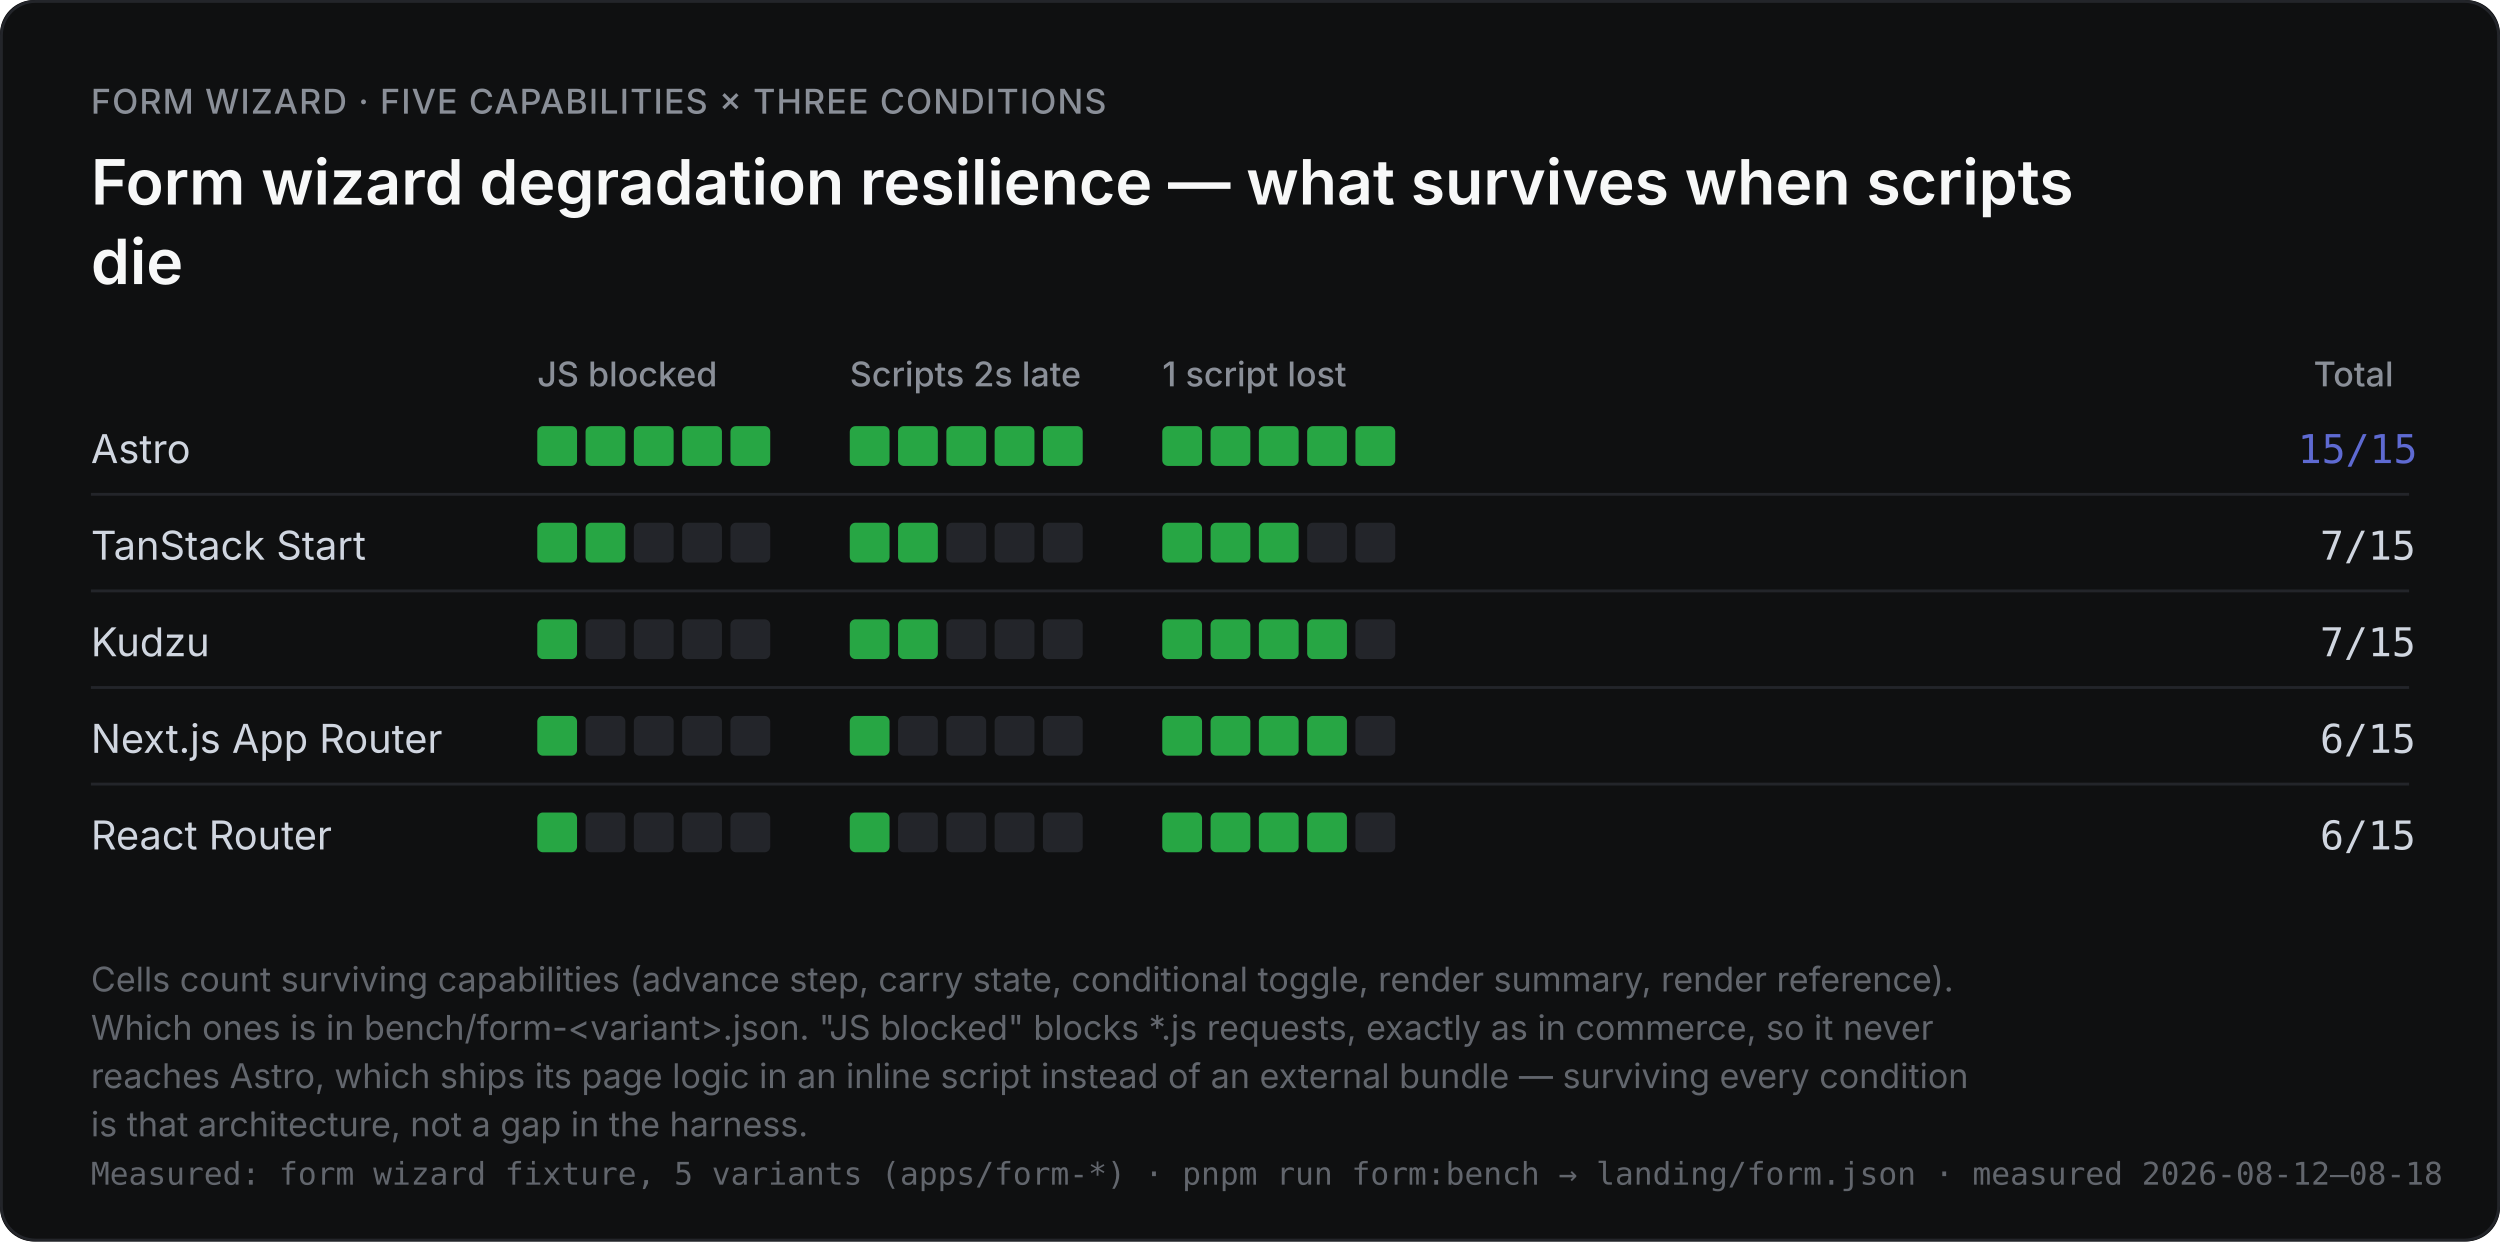
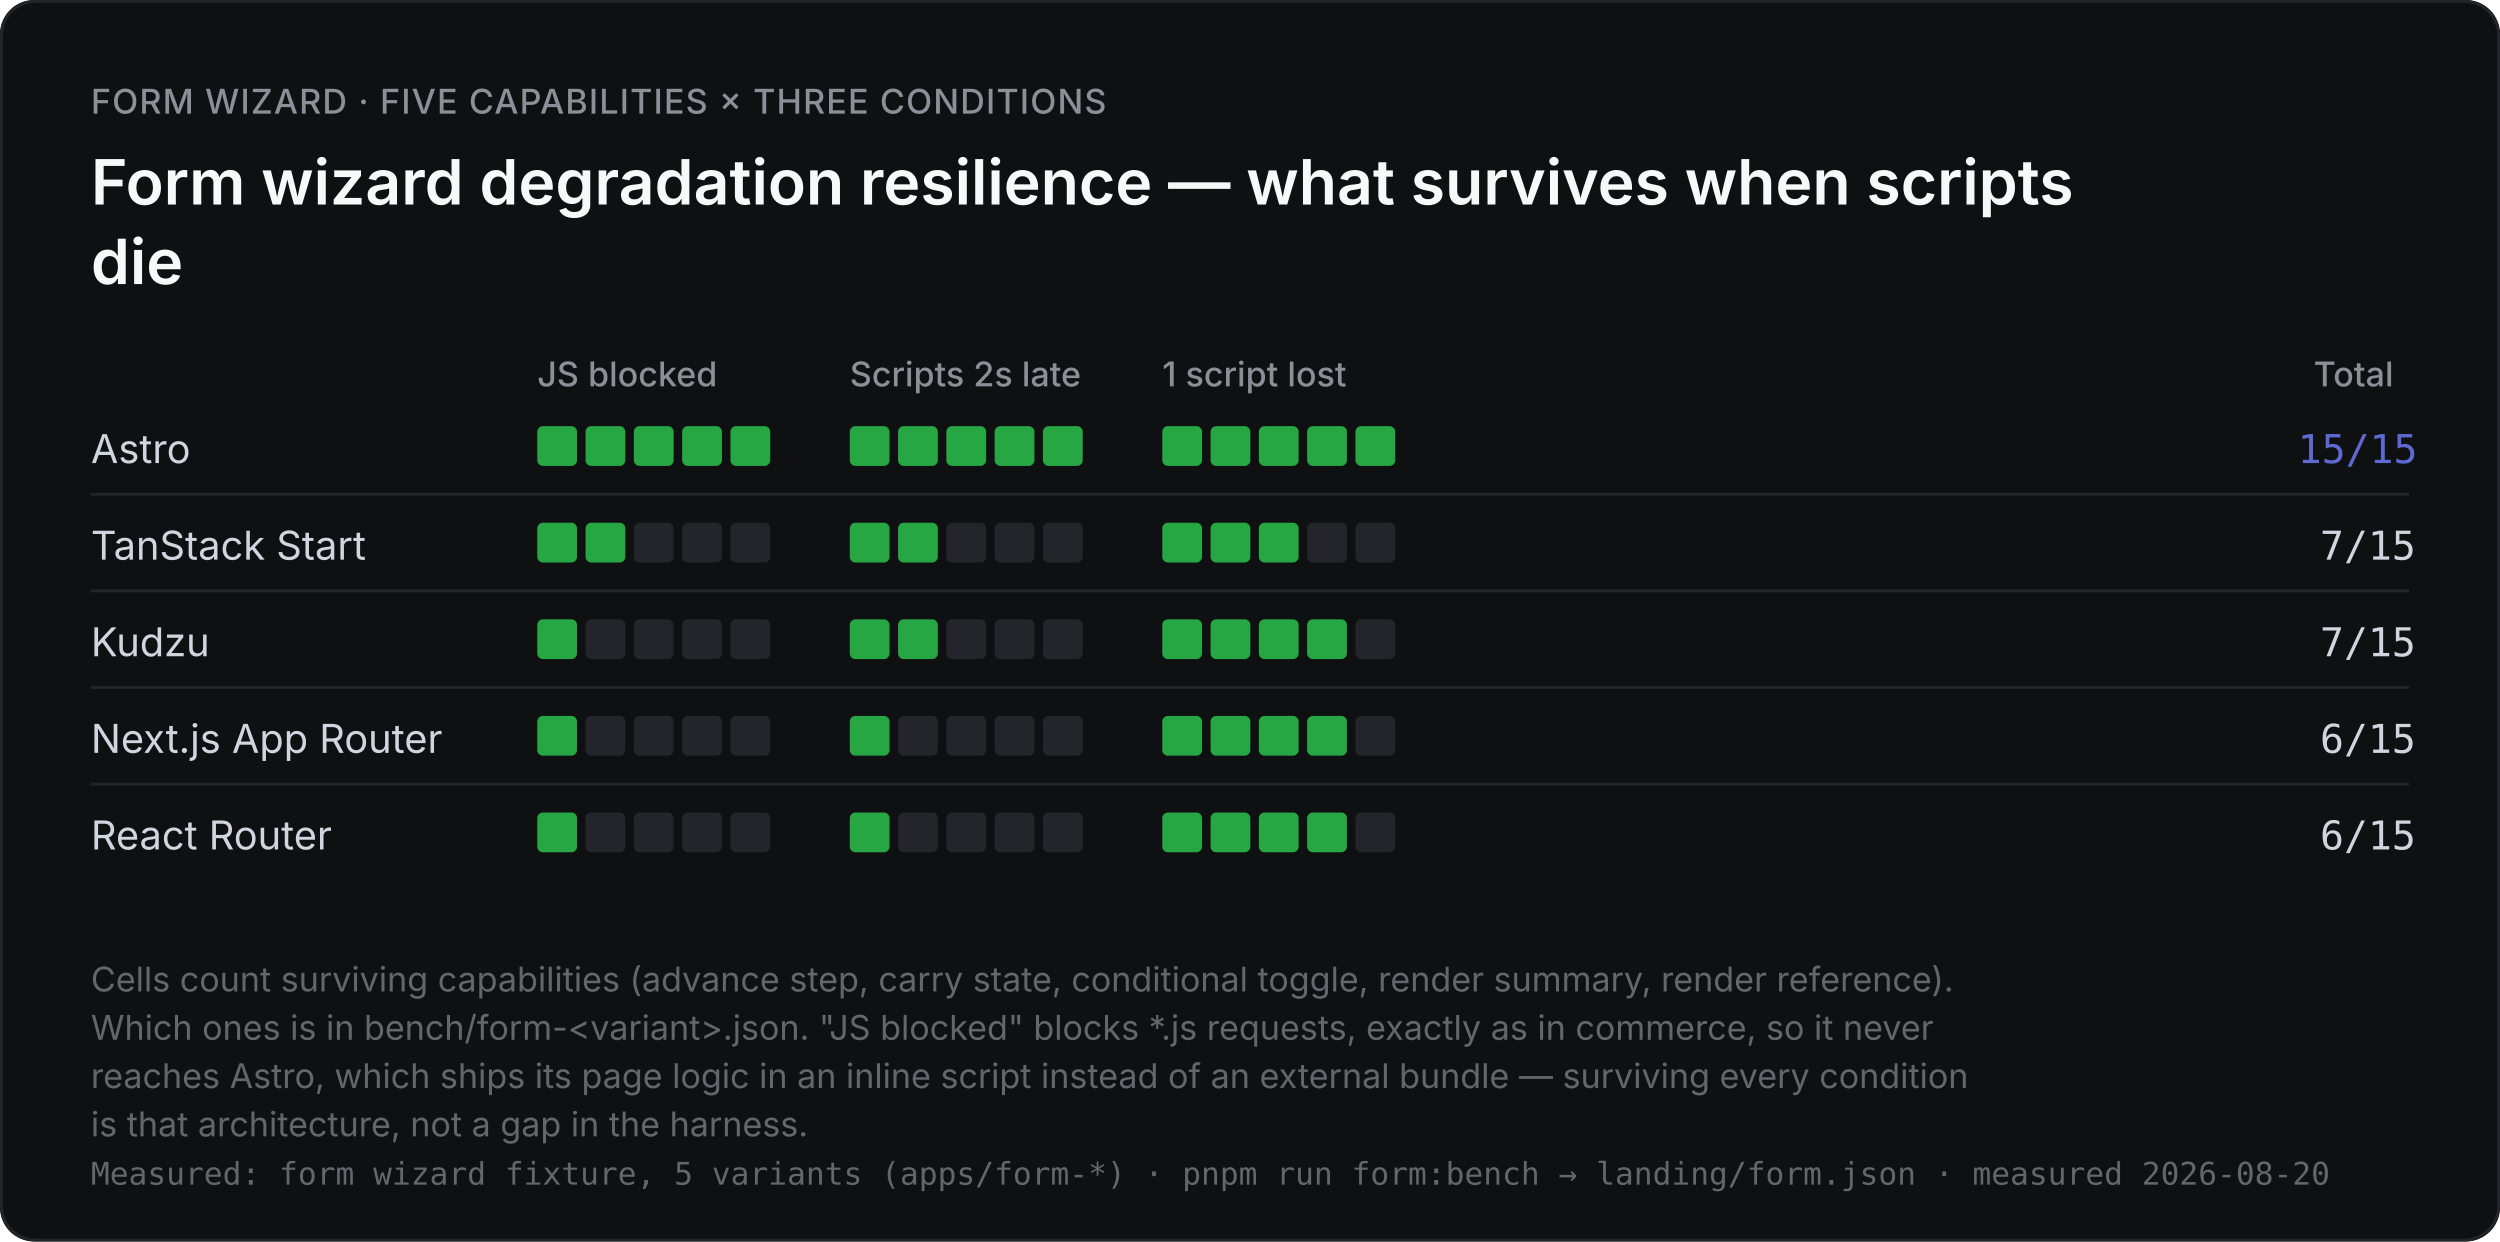
<svg xmlns="http://www.w3.org/2000/svg" width="880" height="437" viewBox="0 0 880 437" role="img" aria-label="Form wizard degradation resilience — what survives when scripts die">
  <rect x="0" y="0" width="880" height="437" rx="12" fill="#010102" />
  <rect x="0.5" y="0.5" width="879" height="436" rx="12" fill="#0f1011" stroke="#23252a" stroke-width="1" />
  <text x="32" y="40" font-family="-apple-system, BlinkMacSystemFont, 'SF Pro Display', 'Segoe UI', Inter, Roboto, sans-serif" font-size="12" font-weight="500" fill="#8a8f98" letter-spacing="0.4">FORM WIZARD · FIVE CAPABILITIES × THREE CONDITIONS</text>
  <text x="32" y="72" font-family="-apple-system, BlinkMacSystemFont, 'SF Pro Display', 'Segoe UI', Inter, Roboto, sans-serif" font-size="22" font-weight="600" fill="#f7f8f8">Form wizard degradation resilience — what survives when scripts</text>
  <text x="32" y="100" font-family="-apple-system, BlinkMacSystemFont, 'SF Pro Display', 'Segoe UI', Inter, Roboto, sans-serif" font-size="22" font-weight="600" fill="#f7f8f8">die</text>
  <text x="189.12" y="136" font-family="-apple-system, BlinkMacSystemFont, 'SF Pro Display', 'Segoe UI', Inter, Roboto, sans-serif" font-size="12" font-weight="500" fill="#8a8f98">JS blocked</text>
  <text x="299.12" y="136" font-family="-apple-system, BlinkMacSystemFont, 'SF Pro Display', 'Segoe UI', Inter, Roboto, sans-serif" font-size="12" font-weight="500" fill="#8a8f98">Scripts 2s late</text>
  <text x="409.12" y="136" font-family="-apple-system, BlinkMacSystemFont, 'SF Pro Display', 'Segoe UI', Inter, Roboto, sans-serif" font-size="12" font-weight="500" fill="#8a8f98">1 script lost</text>
  <text x="32" y="163" font-family="-apple-system, BlinkMacSystemFont, 'SF Pro Display', 'Segoe UI', Inter, Roboto, sans-serif" font-size="14" font-weight="400" fill="#d0d6e0">Astro</text>
  <rect x="189.12" y="150" width="14" height="14" rx="2" fill="#27a644" />
  <rect x="206.12" y="150" width="14" height="14" rx="2" fill="#27a644" />
  <rect x="223.12" y="150" width="14" height="14" rx="2" fill="#27a644" />
  <rect x="240.12" y="150" width="14" height="14" rx="2" fill="#27a644" />
  <rect x="257.12" y="150" width="14" height="14" rx="2" fill="#27a644" />
  <rect x="299.12" y="150" width="14" height="14" rx="2" fill="#27a644" />
  <rect x="316.12" y="150" width="14" height="14" rx="2" fill="#27a644" />
  <rect x="333.12" y="150" width="14" height="14" rx="2" fill="#27a644" />
  <rect x="350.12" y="150" width="14" height="14" rx="2" fill="#27a644" />
  <rect x="367.12" y="150" width="14" height="14" rx="2" fill="#27a644" />
  <rect x="409.12" y="150" width="14" height="14" rx="2" fill="#27a644" />
  <rect x="426.12" y="150" width="14" height="14" rx="2" fill="#27a644" />
  <rect x="443.12" y="150" width="14" height="14" rx="2" fill="#27a644" />
  <rect x="460.12" y="150" width="14" height="14" rx="2" fill="#27a644" />
  <rect x="477.12" y="150" width="14" height="14" rx="2" fill="#27a644" />
  <text x="808.8" y="163" font-family="ui-monospace, SFMono-Regular, 'SF Mono', Menlo, monospace" font-size="14" font-weight="400" fill="#5e6ad2">15/15</text>
  <line x1="32" y1="174" x2="848" y2="174" stroke="#23252a" stroke-width="1" />
  <text x="32" y="197" font-family="-apple-system, BlinkMacSystemFont, 'SF Pro Display', 'Segoe UI', Inter, Roboto, sans-serif" font-size="14" font-weight="400" fill="#d0d6e0">TanStack Start</text>
  <rect x="189.12" y="184" width="14" height="14" rx="2" fill="#27a644" />
  <rect x="206.12" y="184" width="14" height="14" rx="2" fill="#27a644" />
  <rect x="223.12" y="184" width="14" height="14" rx="2" fill="#23252a" />
  <rect x="240.12" y="184" width="14" height="14" rx="2" fill="#23252a" />
  <rect x="257.12" y="184" width="14" height="14" rx="2" fill="#23252a" />
  <rect x="299.12" y="184" width="14" height="14" rx="2" fill="#27a644" />
  <rect x="316.12" y="184" width="14" height="14" rx="2" fill="#27a644" />
  <rect x="333.12" y="184" width="14" height="14" rx="2" fill="#23252a" />
  <rect x="350.12" y="184" width="14" height="14" rx="2" fill="#23252a" />
  <rect x="367.12" y="184" width="14" height="14" rx="2" fill="#23252a" />
  <rect x="409.12" y="184" width="14" height="14" rx="2" fill="#27a644" />
  <rect x="426.12" y="184" width="14" height="14" rx="2" fill="#27a644" />
  <rect x="443.12" y="184" width="14" height="14" rx="2" fill="#27a644" />
  <rect x="460.12" y="184" width="14" height="14" rx="2" fill="#23252a" />
  <rect x="477.12" y="184" width="14" height="14" rx="2" fill="#23252a" />
  <text x="816.64" y="197" font-family="ui-monospace, SFMono-Regular, 'SF Mono', Menlo, monospace" font-size="14" font-weight="400" fill="#d0d6e0">7/15</text>
  <line x1="32" y1="208" x2="848" y2="208" stroke="#23252a" stroke-width="1" />
  <text x="32" y="231" font-family="-apple-system, BlinkMacSystemFont, 'SF Pro Display', 'Segoe UI', Inter, Roboto, sans-serif" font-size="14" font-weight="400" fill="#d0d6e0">Kudzu</text>
  <rect x="189.12" y="218" width="14" height="14" rx="2" fill="#27a644" />
  <rect x="206.12" y="218" width="14" height="14" rx="2" fill="#23252a" />
  <rect x="223.12" y="218" width="14" height="14" rx="2" fill="#23252a" />
  <rect x="240.12" y="218" width="14" height="14" rx="2" fill="#23252a" />
  <rect x="257.12" y="218" width="14" height="14" rx="2" fill="#23252a" />
  <rect x="299.12" y="218" width="14" height="14" rx="2" fill="#27a644" />
  <rect x="316.12" y="218" width="14" height="14" rx="2" fill="#27a644" />
  <rect x="333.12" y="218" width="14" height="14" rx="2" fill="#23252a" />
  <rect x="350.12" y="218" width="14" height="14" rx="2" fill="#23252a" />
  <rect x="367.12" y="218" width="14" height="14" rx="2" fill="#23252a" />
  <rect x="409.12" y="218" width="14" height="14" rx="2" fill="#27a644" />
  <rect x="426.12" y="218" width="14" height="14" rx="2" fill="#27a644" />
  <rect x="443.12" y="218" width="14" height="14" rx="2" fill="#27a644" />
  <rect x="460.12" y="218" width="14" height="14" rx="2" fill="#27a644" />
  <rect x="477.12" y="218" width="14" height="14" rx="2" fill="#23252a" />
  <text x="816.64" y="231" font-family="ui-monospace, SFMono-Regular, 'SF Mono', Menlo, monospace" font-size="14" font-weight="400" fill="#d0d6e0">7/15</text>
  <line x1="32" y1="242" x2="848" y2="242" stroke="#23252a" stroke-width="1" />
  <text x="32" y="265" font-family="-apple-system, BlinkMacSystemFont, 'SF Pro Display', 'Segoe UI', Inter, Roboto, sans-serif" font-size="14" font-weight="400" fill="#d0d6e0">Next.js App Router</text>
  <rect x="189.12" y="252" width="14" height="14" rx="2" fill="#27a644" />
  <rect x="206.12" y="252" width="14" height="14" rx="2" fill="#23252a" />
  <rect x="223.12" y="252" width="14" height="14" rx="2" fill="#23252a" />
  <rect x="240.12" y="252" width="14" height="14" rx="2" fill="#23252a" />
  <rect x="257.12" y="252" width="14" height="14" rx="2" fill="#23252a" />
  <rect x="299.12" y="252" width="14" height="14" rx="2" fill="#27a644" />
  <rect x="316.12" y="252" width="14" height="14" rx="2" fill="#23252a" />
  <rect x="333.12" y="252" width="14" height="14" rx="2" fill="#23252a" />
  <rect x="350.12" y="252" width="14" height="14" rx="2" fill="#23252a" />
  <rect x="367.12" y="252" width="14" height="14" rx="2" fill="#23252a" />
  <rect x="409.12" y="252" width="14" height="14" rx="2" fill="#27a644" />
  <rect x="426.12" y="252" width="14" height="14" rx="2" fill="#27a644" />
  <rect x="443.12" y="252" width="14" height="14" rx="2" fill="#27a644" />
  <rect x="460.12" y="252" width="14" height="14" rx="2" fill="#27a644" />
  <rect x="477.12" y="252" width="14" height="14" rx="2" fill="#23252a" />
  <text x="816.64" y="265" font-family="ui-monospace, SFMono-Regular, 'SF Mono', Menlo, monospace" font-size="14" font-weight="400" fill="#d0d6e0">6/15</text>
  <line x1="32" y1="276" x2="848" y2="276" stroke="#23252a" stroke-width="1" />
  <text x="32" y="299" font-family="-apple-system, BlinkMacSystemFont, 'SF Pro Display', 'Segoe UI', Inter, Roboto, sans-serif" font-size="14" font-weight="400" fill="#d0d6e0">React Router</text>
  <rect x="189.12" y="286" width="14" height="14" rx="2" fill="#27a644" />
  <rect x="206.12" y="286" width="14" height="14" rx="2" fill="#23252a" />
  <rect x="223.12" y="286" width="14" height="14" rx="2" fill="#23252a" />
  <rect x="240.12" y="286" width="14" height="14" rx="2" fill="#23252a" />
  <rect x="257.12" y="286" width="14" height="14" rx="2" fill="#23252a" />
  <rect x="299.12" y="286" width="14" height="14" rx="2" fill="#27a644" />
  <rect x="316.12" y="286" width="14" height="14" rx="2" fill="#23252a" />
  <rect x="333.12" y="286" width="14" height="14" rx="2" fill="#23252a" />
  <rect x="350.12" y="286" width="14" height="14" rx="2" fill="#23252a" />
  <rect x="367.12" y="286" width="14" height="14" rx="2" fill="#23252a" />
  <rect x="409.12" y="286" width="14" height="14" rx="2" fill="#27a644" />
  <rect x="426.12" y="286" width="14" height="14" rx="2" fill="#27a644" />
  <rect x="443.12" y="286" width="14" height="14" rx="2" fill="#27a644" />
  <rect x="460.12" y="286" width="14" height="14" rx="2" fill="#27a644" />
  <rect x="477.12" y="286" width="14" height="14" rx="2" fill="#23252a" />
  <text x="816.64" y="299" font-family="ui-monospace, SFMono-Regular, 'SF Mono', Menlo, monospace" font-size="14" font-weight="400" fill="#d0d6e0">6/15</text>
  <text x="814.4" y="136" font-family="-apple-system, BlinkMacSystemFont, 'SF Pro Display', 'Segoe UI', Inter, Roboto, sans-serif" font-size="12" font-weight="500" fill="#8a8f98">Total</text>
-   <text x="32" y="417" font-family="ui-monospace, SFMono-Regular, 'SF Mono', Menlo, monospace" font-size="11" font-weight="400" fill="#62666d">Measured: form wizard fixture, 5 variants (apps/form-*) · pnpm run form:bench → landing/form.json · measured 2026-08-12–08-18</text>
+   <text x="32" y="417" font-family="ui-monospace, SFMono-Regular, 'SF Mono', Menlo, monospace" font-size="11" font-weight="400" fill="#62666d">Measured: form wizard fixture, 5 variants (apps/form-*) · pnpm run form:bench → landing/form.json · measured 2026-08-20</text>
  <text x="32" y="349" font-family="-apple-system, BlinkMacSystemFont, 'SF Pro Display', 'Segoe UI', Inter, Roboto, sans-serif" font-size="12" font-weight="400" fill="#62666d">Cells count surviving capabilities (advance step, carry state, conditional toggle, render summary, render reference).</text>
  <text x="32" y="366" font-family="-apple-system, BlinkMacSystemFont, 'SF Pro Display', 'Segoe UI', Inter, Roboto, sans-serif" font-size="12" font-weight="400" fill="#62666d">Which ones is in bench/form-&lt;variant&gt;.json. "JS blocked" blocks *.js requests, exactly as in commerce, so it never</text>
  <text x="32" y="383" font-family="-apple-system, BlinkMacSystemFont, 'SF Pro Display', 'Segoe UI', Inter, Roboto, sans-serif" font-size="12" font-weight="400" fill="#62666d">reaches Astro, which ships its page logic in an inline script instead of an external bundle — surviving every condition</text>
  <text x="32" y="400" font-family="-apple-system, BlinkMacSystemFont, 'SF Pro Display', 'Segoe UI', Inter, Roboto, sans-serif" font-size="12" font-weight="400" fill="#62666d">is that architecture, not a gap in the harness.</text>
</svg>
